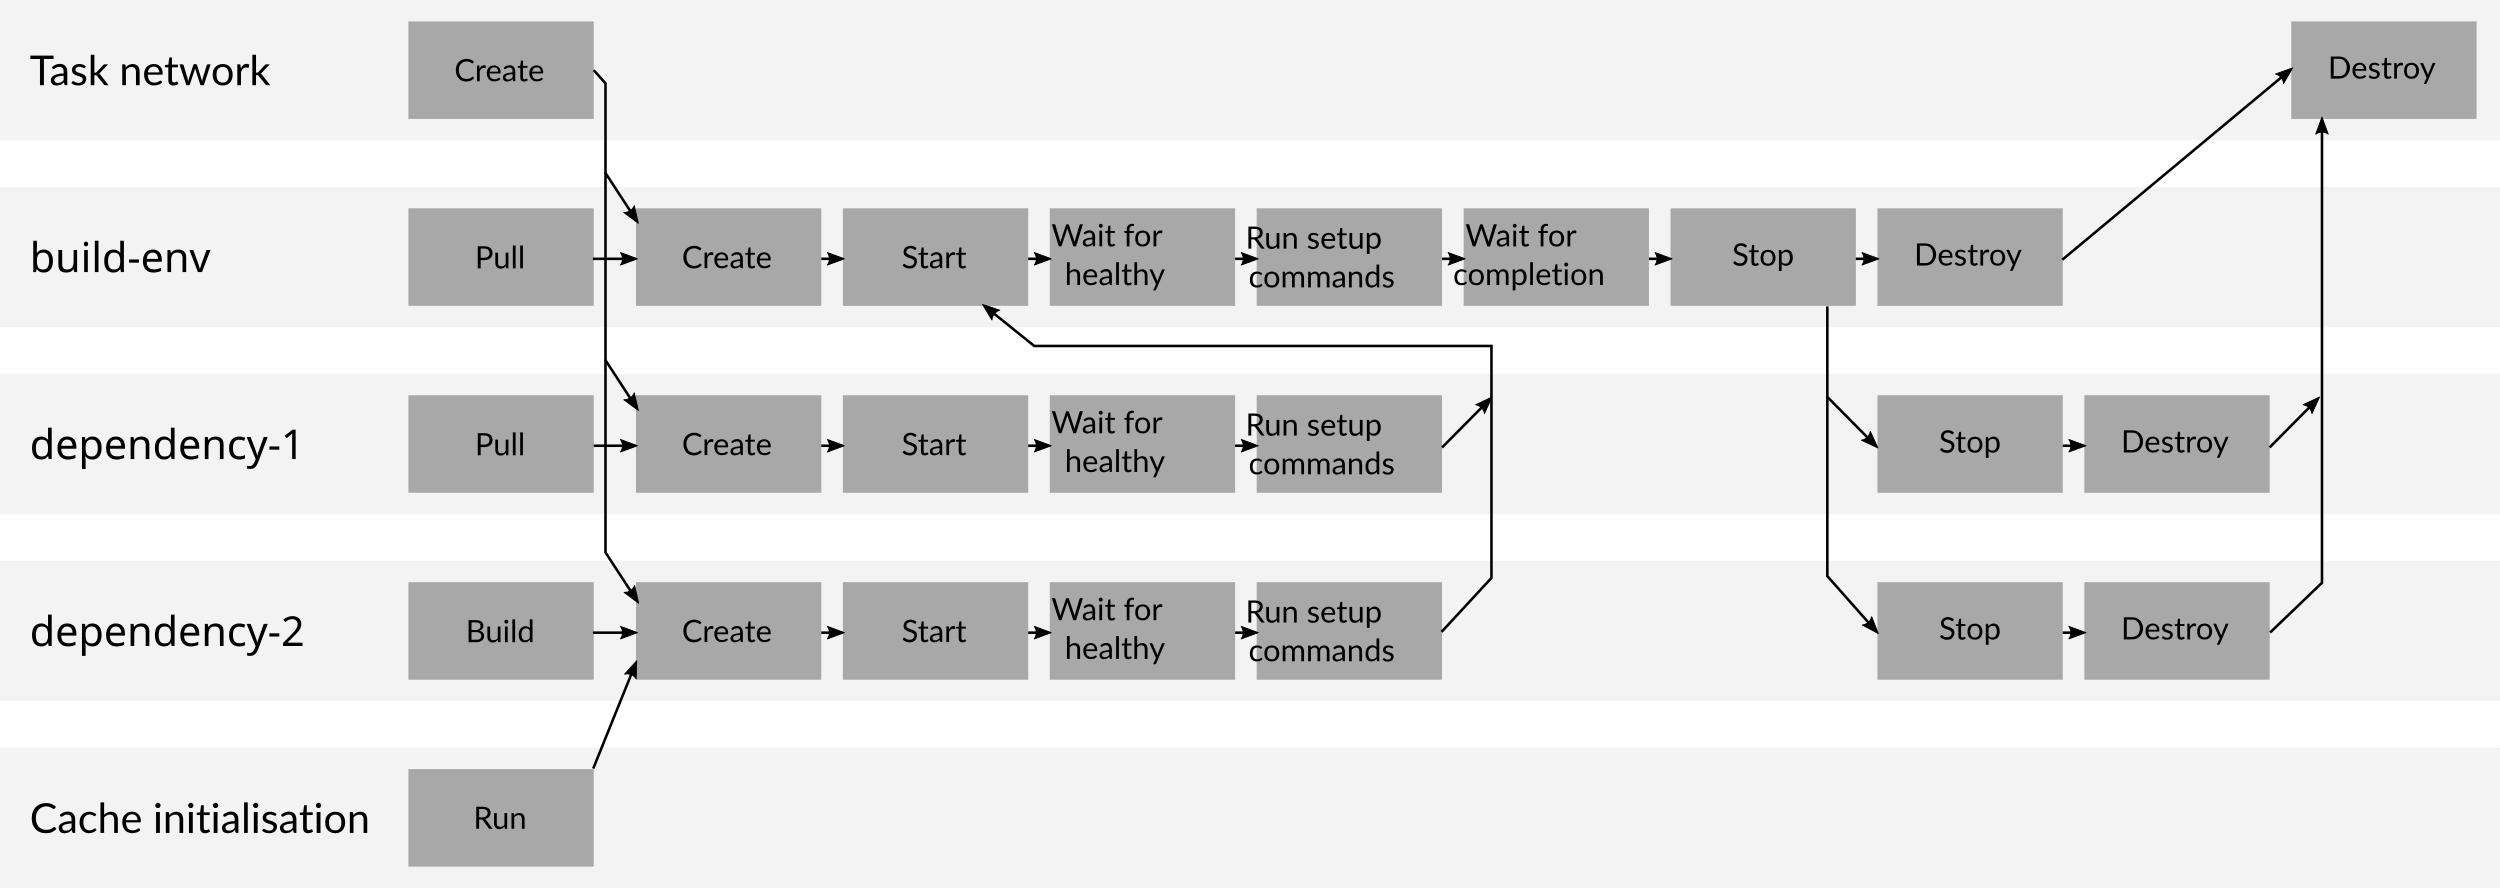
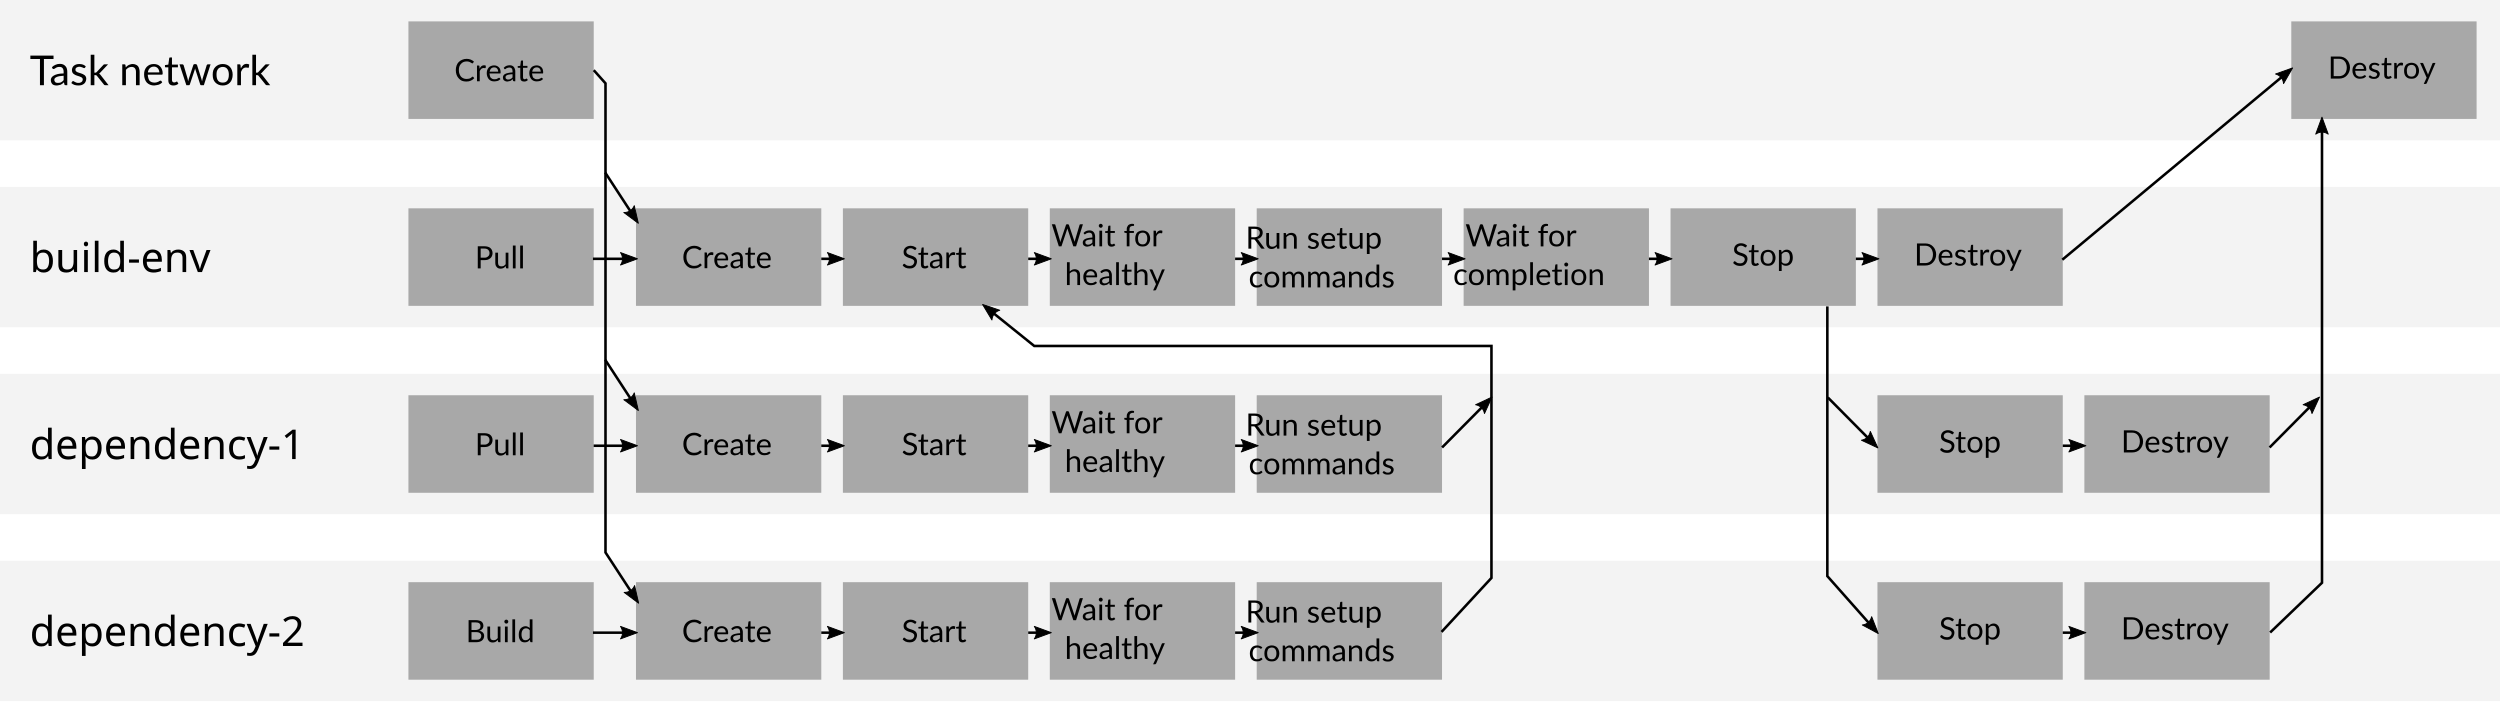
- <svg xmlns="http://www.w3.org/2000/svg" width="968.794" height="344.125" viewBox="0 0 256.327 91.05" version="1.1" id="svg8">
+ <svg xmlns="http://www.w3.org/2000/svg" width="968.794" height="271.688" viewBox="0 0 256.327 71.884" version="1.1" id="svg8">
  <defs id="defs2">
    <marker style="overflow:visible" id="marker9145" refX="0" refY="0" orient="auto">
      <path transform="scale(-0.6)" d="M 8.719,4.034 -2.207,0.016 8.719,-4.002 c -1.745,2.372 -1.735,5.617 -6e-7,8.035 z" style="fill:#000000;fill-opacity:1;fill-rule:evenodd;stroke:#000000;stroke-width:0.625;stroke-linejoin:round;stroke-opacity:1" id="path9143" />
    </marker>
    <marker style="overflow:visible" id="marker8593" refX="0" refY="0" orient="auto">
      <path transform="scale(-0.6)" d="M 8.719,4.034 -2.207,0.016 8.719,-4.002 c -1.745,2.372 -1.735,5.617 -6e-7,8.035 z" style="fill:#000000;fill-opacity:1;fill-rule:evenodd;stroke:#000000;stroke-width:0.625;stroke-linejoin:round;stroke-opacity:1" id="path8591" />
    </marker>
    <marker style="overflow:visible" id="marker8501" refX="0" refY="0" orient="auto">
      <path transform="scale(-0.6)" d="M 8.719,4.034 -2.207,0.016 8.719,-4.002 c -1.745,2.372 -1.735,5.617 -6e-7,8.035 z" style="fill:#000000;fill-opacity:1;fill-rule:evenodd;stroke:#000000;stroke-width:0.625;stroke-linejoin:round;stroke-opacity:1" id="path8499" />
    </marker>
    <marker style="overflow:visible" id="marker7588" refX="0" refY="0" orient="auto">
      <path transform="scale(-0.6)" d="M 8.719,4.034 -2.207,0.016 8.719,-4.002 c -1.745,2.372 -1.735,5.617 -6e-7,8.035 z" style="fill:#000000;fill-opacity:1;fill-rule:evenodd;stroke:#000000;stroke-width:0.625;stroke-linejoin:round;stroke-opacity:1" id="path7586" />
    </marker>
    <marker style="overflow:visible" id="marker7067" refX="0" refY="0" orient="auto">
      <path transform="scale(-0.6)" d="M 8.719,4.034 -2.207,0.016 8.719,-4.002 c -1.745,2.372 -1.735,5.617 -6e-7,8.035 z" style="fill:#000000;fill-opacity:1;fill-rule:evenodd;stroke:#000000;stroke-width:0.625;stroke-linejoin:round;stroke-opacity:1" id="path7065" />
    </marker>
    <marker style="overflow:visible" id="marker6555" refX="0" refY="0" orient="auto">
      <path transform="scale(-0.6)" d="M 8.719,4.034 -2.207,0.016 8.719,-4.002 c -1.745,2.372 -1.735,5.617 -6e-7,8.035 z" style="fill:#000000;fill-opacity:1;fill-rule:evenodd;stroke:#000000;stroke-width:0.625;stroke-linejoin:round;stroke-opacity:1" id="path6553" />
    </marker>
    <marker style="overflow:visible" id="marker6097" refX="0" refY="0" orient="auto">
      <path transform="scale(-0.6)" d="M 8.719,4.034 -2.207,0.016 8.719,-4.002 c -1.745,2.372 -1.735,5.617 -6e-7,8.035 z" style="fill:#000000;fill-opacity:1;fill-rule:evenodd;stroke:#000000;stroke-width:0.625;stroke-linejoin:round;stroke-opacity:1" id="path6095" />
    </marker>
    <marker style="overflow:visible" id="marker5883" refX="0" refY="0" orient="auto">
      <path transform="scale(-0.6)" d="M 8.719,4.034 -2.207,0.016 8.719,-4.002 c -1.745,2.372 -1.735,5.617 -6e-7,8.035 z" style="fill:#000000;fill-opacity:1;fill-rule:evenodd;stroke:#000000;stroke-width:0.625;stroke-linejoin:round;stroke-opacity:1" id="path5881" />
    </marker>
    <marker style="overflow:visible" id="marker5166" refX="0" refY="0" orient="auto">
      <path transform="scale(-0.6)" d="M 8.719,4.034 -2.207,0.016 8.719,-4.002 c -1.745,2.372 -1.735,5.617 -6e-7,8.035 z" style="fill:#000000;fill-opacity:1;fill-rule:evenodd;stroke:#000000;stroke-width:0.625;stroke-linejoin:round;stroke-opacity:1" id="path5164" />
    </marker>
    <marker style="overflow:visible" id="marker4970" refX="0" refY="0" orient="auto">
      <path transform="scale(-0.6)" d="M 8.719,4.034 -2.207,0.016 8.719,-4.002 c -1.745,2.372 -1.735,5.617 -6e-7,8.035 z" style="fill:#000000;fill-opacity:1;fill-rule:evenodd;stroke:#000000;stroke-width:0.625;stroke-linejoin:round;stroke-opacity:1" id="path4968" />
    </marker>
    <marker style="overflow:visible" id="marker4498" refX="0" refY="0" orient="auto">
      <path transform="scale(-0.6)" d="M 8.719,4.034 -2.207,0.016 8.719,-4.002 c -1.745,2.372 -1.735,5.617 -6e-7,8.035 z" style="fill:#000000;fill-opacity:1;fill-rule:evenodd;stroke:#000000;stroke-width:0.625;stroke-linejoin:round;stroke-opacity:1" id="path4496" />
    </marker>
    <marker style="overflow:visible" id="marker4488" refX="0" refY="0" orient="auto">
      <path transform="scale(-0.6)" d="M 8.719,4.034 -2.207,0.016 8.719,-4.002 c -1.745,2.372 -1.735,5.617 -6e-7,8.035 z" style="fill:#000000;fill-opacity:1;fill-rule:evenodd;stroke:#000000;stroke-width:0.625;stroke-linejoin:round;stroke-opacity:1" id="path4486" />
    </marker>
    <marker style="overflow:visible" id="marker4478" refX="0" refY="0" orient="auto">
      <path transform="scale(-0.6)" d="M 8.719,4.034 -2.207,0.016 8.719,-4.002 c -1.745,2.372 -1.735,5.617 -6e-7,8.035 z" style="fill:#000000;fill-opacity:1;fill-rule:evenodd;stroke:#000000;stroke-width:0.625;stroke-linejoin:round;stroke-opacity:1" id="path4476" />
    </marker>
    <marker style="overflow:visible" id="marker4468" refX="0" refY="0" orient="auto">
      <path transform="scale(-0.6)" d="M 8.719,4.034 -2.207,0.016 8.719,-4.002 c -1.745,2.372 -1.735,5.617 -6e-7,8.035 z" style="fill:#000000;fill-opacity:1;fill-rule:evenodd;stroke:#000000;stroke-width:0.625;stroke-linejoin:round;stroke-opacity:1" id="path4466" />
    </marker>
    <marker style="overflow:visible" id="marker4458" refX="0" refY="0" orient="auto">
      <path transform="scale(-0.6)" d="M 8.719,4.034 -2.207,0.016 8.719,-4.002 c -1.745,2.372 -1.735,5.617 -6e-7,8.035 z" style="fill:#000000;fill-opacity:1;fill-rule:evenodd;stroke:#000000;stroke-width:0.625;stroke-linejoin:round;stroke-opacity:1" id="path4456" />
    </marker>
    <marker style="overflow:visible" id="marker3742" refX="0" refY="0" orient="auto">
      <path transform="scale(-0.6)" d="M 8.719,4.034 -2.207,0.016 8.719,-4.002 c -1.745,2.372 -1.735,5.617 -6e-7,8.035 z" style="fill:#000000;fill-opacity:1;fill-rule:evenodd;stroke:#000000;stroke-width:0.625;stroke-linejoin:round;stroke-opacity:1" id="path3740" />
    </marker>
    <marker style="overflow:visible" id="marker3462" refX="0" refY="0" orient="auto">
      <path transform="scale(-0.6)" d="M 8.719,4.034 -2.207,0.016 8.719,-4.002 c -1.745,2.372 -1.735,5.617 -6e-7,8.035 z" style="fill:#000000;fill-opacity:1;fill-rule:evenodd;stroke:#000000;stroke-width:0.625;stroke-linejoin:round;stroke-opacity:1" id="path3460" />
    </marker>
    <marker style="overflow:visible" id="marker3430" refX="0" refY="0" orient="auto">
      <path transform="scale(-0.6)" d="M 8.719,4.034 -2.207,0.016 8.719,-4.002 c -1.745,2.372 -1.735,5.617 -6e-7,8.035 z" style="fill:#000000;fill-opacity:1;fill-rule:evenodd;stroke:#000000;stroke-width:0.625;stroke-linejoin:round;stroke-opacity:1" id="path3428" />
    </marker>
    <marker style="overflow:visible" id="marker3280" refX="0" refY="0" orient="auto">
      <path transform="scale(-0.6)" d="M 8.719,4.034 -2.207,0.016 8.719,-4.002 c -1.745,2.372 -1.735,5.617 -6e-7,8.035 z" style="fill:#000000;fill-opacity:1;fill-rule:evenodd;stroke:#000000;stroke-width:0.625;stroke-linejoin:round;stroke-opacity:1" id="path3278" />
    </marker>
    <marker style="overflow:visible" id="marker3085" refX="0" refY="0" orient="auto">
      <path transform="scale(-0.6)" d="M 8.719,4.034 -2.207,0.016 8.719,-4.002 c -1.745,2.372 -1.735,5.617 -6e-7,8.035 z" style="fill:#000000;fill-opacity:1;fill-rule:evenodd;stroke:#000000;stroke-width:0.625;stroke-linejoin:round;stroke-opacity:1" id="path3083" />
-     </marker>
-     <marker style="overflow:visible" id="Arrow2Mend" refX="0" refY="0" orient="auto">
-       <path transform="scale(-0.6)" d="M 8.719,4.034 -2.207,0.016 8.719,-4.002 c -1.745,2.372 -1.735,5.617 -6e-7,8.035 z" style="fill:#000000;fill-opacity:1;fill-rule:evenodd;stroke:#000000;stroke-width:0.625;stroke-linejoin:round;stroke-opacity:1" id="path961" />
    </marker>
    <marker style="overflow:visible" id="marker1246" refX="0" refY="0" orient="auto">
      <path transform="matrix(-0.4,0,0,-0.4,-4,0)" style="fill:#000000;fill-opacity:1;fill-rule:evenodd;stroke:#000000;stroke-width:1pt;stroke-opacity:1" d="M 0,0 5,-5 -12.5,0 5,5 Z" id="path1244" />
    </marker>
    <marker style="overflow:visible" id="Arrow1Mend" refX="0" refY="0" orient="auto">
      <path transform="matrix(-0.4,0,0,-0.4,-4,0)" style="fill:#000000;fill-opacity:1;fill-rule:evenodd;stroke:#000000;stroke-width:1pt;stroke-opacity:1" d="M 0,0 5,-5 -12.5,0 5,5 Z" id="path943" />
    </marker>
    <marker style="overflow:visible" id="Arrow1Lend" refX="0" refY="0" orient="auto">
      <path transform="matrix(-0.8,0,0,-0.8,-10,0)" style="fill:#000000;fill-opacity:1;fill-rule:evenodd;stroke:#000000;stroke-width:1pt;stroke-opacity:1" d="M 0,0 5,-5 -12.5,0 5,5 Z" id="path937" />
    </marker>
    <marker style="overflow:visible" id="marker3280-3" refX="0" refY="0" orient="auto">
      <path transform="scale(-0.6)" d="M 8.719,4.034 -2.207,0.016 8.719,-4.002 c -1.745,2.372 -1.735,5.617 -6e-7,8.035 z" style="fill:#000000;fill-opacity:1;fill-rule:evenodd;stroke:#000000;stroke-width:0.625;stroke-linejoin:round;stroke-opacity:1" id="path3278-6" />
    </marker>
    <marker style="overflow:visible" id="marker3430-0" refX="0" refY="0" orient="auto">
      <path transform="scale(-0.6)" d="M 8.719,4.034 -2.207,0.016 8.719,-4.002 c -1.745,2.372 -1.735,5.617 -6e-7,8.035 z" style="fill:#000000;fill-opacity:1;fill-rule:evenodd;stroke:#000000;stroke-width:0.625;stroke-linejoin:round;stroke-opacity:1" id="path3428-4" />
    </marker>
    <marker style="overflow:visible" id="marker3462-0" refX="0" refY="0" orient="auto">
      <path transform="scale(-0.6)" d="M 8.719,4.034 -2.207,0.016 8.719,-4.002 c -1.745,2.372 -1.735,5.617 -6e-7,8.035 z" style="fill:#000000;fill-opacity:1;fill-rule:evenodd;stroke:#000000;stroke-width:0.625;stroke-linejoin:round;stroke-opacity:1" id="path3460-9" />
    </marker>
    <marker style="overflow:visible" id="marker3085-2" refX="0" refY="0" orient="auto">
      <path transform="scale(-0.6)" d="M 8.719,4.034 -2.207,0.016 8.719,-4.002 c -1.745,2.372 -1.735,5.617 -6e-7,8.035 z" style="fill:#000000;fill-opacity:1;fill-rule:evenodd;stroke:#000000;stroke-width:0.625;stroke-linejoin:round;stroke-opacity:1" id="path3083-4" />
    </marker>
    <marker style="overflow:visible" id="marker3742-9" refX="0" refY="0" orient="auto">
      <path transform="scale(-0.6)" d="M 8.719,4.034 -2.207,0.016 8.719,-4.002 c -1.745,2.372 -1.735,5.617 -6e-7,8.035 z" style="fill:#000000;fill-opacity:1;fill-rule:evenodd;stroke:#000000;stroke-width:0.625;stroke-linejoin:round;stroke-opacity:1" id="path3740-2" />
    </marker>
    <marker style="overflow:visible" id="marker7067-0" refX="0" refY="0" orient="auto">
      <path transform="scale(-0.6)" d="M 8.719,4.034 -2.207,0.016 8.719,-4.002 c -1.745,2.372 -1.735,5.617 -6e-7,8.035 z" style="fill:#000000;fill-opacity:1;fill-rule:evenodd;stroke:#000000;stroke-width:0.625;stroke-linejoin:round;stroke-opacity:1" id="path7065-4" />
    </marker>
    <marker style="overflow:visible" id="marker3085-8" refX="0" refY="0" orient="auto">
      <path transform="scale(-0.6)" d="M 8.719,4.034 -2.207,0.016 8.719,-4.002 c -1.745,2.372 -1.735,5.617 -6e-7,8.035 z" style="fill:#000000;fill-opacity:1;fill-rule:evenodd;stroke:#000000;stroke-width:0.625;stroke-linejoin:round;stroke-opacity:1" id="path3083-45" />
    </marker>
  </defs>
  <g id="layer2">
    <rect style="fill:#000000;fill-opacity:0.05;stroke:none;stroke-width:0;stroke-linecap:round;stroke-miterlimit:4;stroke-dasharray:none" id="rect833" width="256.327" height="14.387" x="0" y="4.8193363e-07" />
    <text xml:space="preserve" style="font-style:normal;font-variant:normal;font-weight:normal;font-stretch:normal;font-size:4.233px;line-height:1.25;font-family:Lato;-inkscape-font-specification:'Lato, Normal';font-variant-ligatures:normal;font-variant-caps:normal;font-variant-numeric:normal;font-variant-east-asian:normal;fill:#000000;fill-opacity:1;stroke:none;stroke-width:0.265" x="3.051" y="8.735" id="text837">
      <tspan id="tspan835" x="3.051" y="8.735" style="font-style:normal;font-variant:normal;font-weight:normal;font-stretch:normal;font-size:4.233px;font-family:Lato;-inkscape-font-specification:'Lato, Normal';font-variant-ligatures:normal;font-variant-caps:normal;font-variant-numeric:normal;font-variant-east-asian:normal;stroke-width:0.265">Task network</tspan>
-     </text>
-     <rect style="fill:#000000;fill-opacity:0.05;stroke:none;stroke-width:0;stroke-linecap:round;stroke-miterlimit:4;stroke-dasharray:none" id="rect842" width="256.327" height="14.387" x="0" y="76.663" />
-     <text xml:space="preserve" style="font-style:normal;font-variant:normal;font-weight:normal;font-stretch:normal;font-size:4.233px;line-height:1.25;font-family:Lato;-inkscape-font-specification:'Lato, Normal';font-variant-ligatures:normal;font-variant-caps:normal;font-variant-numeric:normal;font-variant-east-asian:normal;fill:#000000;fill-opacity:1;stroke:none;stroke-width:0.265" x="3.051" y="85.398" id="text846">
-       <tspan id="tspan844" x="3.051" y="85.398" style="font-style:normal;font-variant:normal;font-weight:normal;font-stretch:normal;font-size:4.233px;font-family:Lato;-inkscape-font-specification:'Lato, Normal';font-variant-ligatures:normal;font-variant-caps:normal;font-variant-numeric:normal;font-variant-east-asian:normal;stroke-width:0.265">Cache initialisation</tspan>
    </text>
    <rect style="fill:#000000;fill-opacity:0.05;stroke:none;stroke-width:0;stroke-linecap:round;stroke-miterlimit:4;stroke-dasharray:none" id="rect850" width="256.327" height="14.387" x="0" y="19.166" />
    <text xml:space="preserve" style="font-style:normal;font-variant:normal;font-weight:normal;font-stretch:normal;font-size:4.233px;line-height:1.25;font-family:'Source Code Pro';-inkscape-font-specification:'Source Code Pro, Normal';font-variant-ligatures:normal;font-variant-caps:normal;font-variant-numeric:normal;font-variant-east-asian:normal;fill:#000000;fill-opacity:1;stroke:none;stroke-width:0.265" x="3.051" y="27.901" id="text854">
      <tspan id="tspan852" x="3.051" y="27.901" style="font-style:normal;font-variant:normal;font-weight:normal;font-stretch:normal;font-size:4.233px;font-family:'Source Code Pro';-inkscape-font-specification:'Source Code Pro, Normal';font-variant-ligatures:normal;font-variant-caps:normal;font-variant-numeric:normal;font-variant-east-asian:normal;stroke-width:0.265">build-env</tspan>
    </text>
    <rect style="fill:#000000;fill-opacity:0.05;stroke:none;stroke-width:0;stroke-linecap:round;stroke-miterlimit:4;stroke-dasharray:none" id="rect858" width="256.327" height="14.387" x="0" y="38.332" />
    <text xml:space="preserve" style="font-style:normal;font-variant:normal;font-weight:normal;font-stretch:normal;font-size:4.233px;line-height:1.25;font-family:'Source Code Pro';-inkscape-font-specification:'Source Code Pro, Normal';font-variant-ligatures:normal;font-variant-caps:normal;font-variant-numeric:normal;font-variant-east-asian:normal;fill:#000000;fill-opacity:1;stroke:none;stroke-width:0.265" x="3.051" y="47.067" id="text862">
      <tspan id="tspan860" x="3.051" y="47.067" style="font-style:normal;font-variant:normal;font-weight:normal;font-stretch:normal;font-size:4.233px;font-family:'Source Code Pro';-inkscape-font-specification:'Source Code Pro, Normal';font-variant-ligatures:normal;font-variant-caps:normal;font-variant-numeric:normal;font-variant-east-asian:normal;stroke-width:0.265">dependency-1</tspan>
    </text>
    <rect style="fill:#000000;fill-opacity:0.05;stroke:none;stroke-width:0;stroke-linecap:round;stroke-miterlimit:4;stroke-dasharray:none" id="rect866" width="256.327" height="14.387" x="0" y="57.498" />
    <text xml:space="preserve" style="font-style:normal;font-variant:normal;font-weight:normal;font-stretch:normal;font-size:4.233px;line-height:1.25;font-family:'Source Code Pro';-inkscape-font-specification:'Source Code Pro, Normal';font-variant-ligatures:normal;font-variant-caps:normal;font-variant-numeric:normal;font-variant-east-asian:normal;fill:#000000;fill-opacity:1;stroke:none;stroke-width:0.265" x="3.051" y="66.233" id="text870">
      <tspan id="tspan868" x="3.051" y="66.233" style="font-style:normal;font-variant:normal;font-weight:normal;font-stretch:normal;font-size:4.233px;font-family:'Source Code Pro';-inkscape-font-specification:'Source Code Pro, Normal';font-variant-ligatures:normal;font-variant-caps:normal;font-variant-numeric:normal;font-variant-east-asian:normal;stroke-width:0.265">dependency-2</tspan>
    </text>
  </g>
  <g id="layer1">
    <g id="g2769-9" transform="translate(71.51852,77.78436)">
      <rect style="fill:#a8a8a8;fill-opacity:1;stroke:none;stroke-width:0.113;stroke-linecap:round;stroke-miterlimit:4;stroke-dasharray:none" id="rect2763-1" width="19" height="10" x="14.904" y="-37.259" />
      <text xml:space="preserve" style="font-style:normal;font-variant:normal;font-weight:normal;font-stretch:normal;font-size:3.175px;line-height:1.25;font-family:Lato;-inkscape-font-specification:'Lato, Normal';font-variant-ligatures:normal;font-variant-caps:normal;font-variant-numeric:normal;font-variant-east-asian:normal;stroke-width:0.265" x="20.926" y="-31.122" id="text2767-0">
        <tspan x="20.926" y="-31.122" style="font-style:normal;font-variant:normal;font-weight:normal;font-stretch:normal;font-size:3.175px;font-family:Lato;-inkscape-font-specification:'Lato, Normal';font-variant-ligatures:normal;font-variant-caps:normal;font-variant-numeric:normal;font-variant-east-asian:normal;stroke-width:0.265" id="tspan2765-9">Start</tspan>
      </text>
    </g>
    <g id="g2779-3" transform="translate(123.783,58.44498)">
      <rect style="fill:#a8a8a8;fill-opacity:1;stroke:none;stroke-width:0.113;stroke-linecap:round;stroke-miterlimit:4;stroke-dasharray:none" id="rect2771-0" width="19" height="10" x="-16.146" y="-17.92" />
      <text xml:space="preserve" style="font-style:normal;font-variant:normal;font-weight:normal;font-stretch:normal;font-size:3.175px;line-height:1.25;font-family:Lato;-inkscape-font-specification:'Lato, Normal';font-variant-ligatures:normal;font-variant-caps:normal;font-variant-numeric:normal;font-variant-east-asian:normal;text-align:center;text-anchor:middle;stroke-width:0.265" x="-6.623" y="-14.019" id="text2777-0">
        <tspan x="-6.623" y="-14.019" style="font-style:normal;font-variant:normal;font-weight:normal;font-stretch:normal;font-size:3.175px;font-family:Lato;-inkscape-font-specification:'Lato, Normal';font-variant-ligatures:normal;font-variant-caps:normal;font-variant-numeric:normal;font-variant-east-asian:normal;text-align:center;text-anchor:middle;stroke-width:0.265" id="tspan2773-3">Wait for</tspan>
        <tspan x="-6.623" y="-10.05" style="font-style:normal;font-variant:normal;font-weight:normal;font-stretch:normal;font-size:3.175px;font-family:Lato;-inkscape-font-specification:'Lato, Normal';font-variant-ligatures:normal;font-variant-caps:normal;font-variant-numeric:normal;font-variant-east-asian:normal;text-align:center;text-anchor:middle;stroke-width:0.265" id="tspan2775-0">healthy</tspan>
      </text>
    </g>
    <g id="g2789-1" transform="translate(194.3224,52.23509)">
      <rect style="fill:#a8a8a8;fill-opacity:1;stroke:none;stroke-width:0.113;stroke-linecap:round;stroke-miterlimit:4;stroke-dasharray:none" id="rect2781-9" width="19" height="10" x="-65.47" y="-11.71" />
      <text xml:space="preserve" style="font-style:normal;font-variant:normal;font-weight:normal;font-stretch:normal;font-size:3.175px;line-height:1.25;font-family:Lato;-inkscape-font-specification:'Lato, Normal';font-variant-ligatures:normal;font-variant-caps:normal;font-variant-numeric:normal;font-variant-east-asian:normal;text-align:center;text-anchor:middle;stroke-width:0.265" x="-55.962" y="-7.57" id="text2787-8">
        <tspan x="-55.962" y="-7.57" style="font-style:normal;font-variant:normal;font-weight:normal;font-stretch:normal;font-size:3.175px;font-family:Lato;-inkscape-font-specification:'Lato, Normal';font-variant-ligatures:normal;font-variant-caps:normal;font-variant-numeric:normal;font-variant-east-asian:normal;text-align:center;text-anchor:middle;stroke-width:0.265" id="tspan2783-6">Run setup</tspan>
        <tspan x="-55.962" y="-3.601" style="font-style:normal;font-variant:normal;font-weight:normal;font-stretch:normal;font-size:3.175px;font-family:Lato;-inkscape-font-specification:'Lato, Normal';font-variant-ligatures:normal;font-variant-caps:normal;font-variant-numeric:normal;font-variant-east-asian:normal;text-align:center;text-anchor:middle;stroke-width:0.265" id="tspan2785-9">commands</tspan>
      </text>
    </g>
    <g id="g2813-4" transform="translate(5.769671,76.71981)">
      <rect style="fill:#a8a8a8;fill-opacity:1;stroke:none;stroke-width:0.113;stroke-linecap:round;stroke-miterlimit:4;stroke-dasharray:none" id="rect2807-0" width="19" height="10" x="59.438" y="-36.195" />
      <text xml:space="preserve" style="font-style:normal;font-variant:normal;font-weight:normal;font-stretch:normal;font-size:3.175px;line-height:1.25;font-family:Lato;-inkscape-font-specification:'Lato, Normal';font-variant-ligatures:normal;font-variant-caps:normal;font-variant-numeric:normal;font-variant-east-asian:normal;stroke-width:0.265" x="64.142" y="-30.057" id="text2811-8">
        <tspan x="64.142" y="-30.057" style="font-style:normal;font-variant:normal;font-weight:normal;font-stretch:normal;font-size:3.175px;font-family:Lato;-inkscape-font-specification:'Lato, Normal';font-variant-ligatures:normal;font-variant-caps:normal;font-variant-numeric:normal;font-variant-east-asian:normal;stroke-width:0.265" id="tspan2809-1">Create</tspan>
      </text>
    </g>
    <path style="fill:none;stroke:#000000;stroke-width:0.265;stroke-linecap:butt;stroke-linejoin:miter;stroke-miterlimit:4;stroke-dasharray:none;stroke-opacity:1;marker-end:url(#marker3085-2)" d="m 60.796,45.703 4.211,1.58e-4" id="path2987-0" />
    <path style="fill:none;stroke:#000000;stroke-width:0.265;stroke-linecap:butt;stroke-linejoin:miter;stroke-miterlimit:4;stroke-dasharray:none;stroke-opacity:1;marker-end:url(#marker3280-3)" d="m 84.207,45.703 2.015,1.58e-4" id="path3242-3" />
    <path style="fill:none;stroke:#000000;stroke-width:0.265;stroke-linecap:butt;stroke-linejoin:miter;stroke-miterlimit:4;stroke-dasharray:none;stroke-opacity:1;marker-end:url(#marker3430-0)" d="m 105.422,45.703 2.015,1.58e-4" id="path3318-1" />
    <path style="fill:none;stroke:#000000;stroke-width:0.265;stroke-linecap:butt;stroke-linejoin:miter;stroke-miterlimit:4;stroke-dasharray:none;stroke-opacity:1;marker-end:url(#marker3462-0)" d="m 126.637,45.703 2.015,1.58e-4" id="path3458-1" />
    <g id="g2931" transform="translate(-0.5291666)">
      <rect style="fill:#a8a8a8;fill-opacity:1;stroke:none;stroke-width:0.113;stroke-linecap:round;stroke-miterlimit:4;stroke-dasharray:none" id="rect2553" width="19" height="10" x="42.405" y="21.359" />
      <text xml:space="preserve" style="font-style:normal;font-variant:normal;font-weight:normal;font-stretch:normal;font-size:3.175px;line-height:1.25;font-family:Lato;-inkscape-font-specification:'Lato, Normal';font-variant-ligatures:normal;font-variant-caps:normal;font-variant-numeric:normal;font-variant-east-asian:normal;stroke-width:0.265" x="49.217" y="27.516" id="text1306">
        <tspan id="tspan1304" x="49.217" y="27.516" style="font-style:normal;font-variant:normal;font-weight:normal;font-stretch:normal;font-size:3.175px;font-family:Lato;-inkscape-font-specification:'Lato, Normal';font-variant-ligatures:normal;font-variant-caps:normal;font-variant-numeric:normal;font-variant-east-asian:normal;stroke-width:0.265">Pull</tspan>
      </text>
    </g>
    <g id="g2950" transform="translate(1.5875)">
      <rect style="fill:#a8a8a8;fill-opacity:1;stroke:none;stroke-width:0.113;stroke-linecap:round;stroke-miterlimit:4;stroke-dasharray:none" id="rect2596" width="19" height="10" x="148.48" y="21.359" />
      <text xml:space="preserve" style="font-style:normal;font-variant:normal;font-weight:normal;font-stretch:normal;font-size:3.175px;line-height:1.25;font-family:Lato;-inkscape-font-specification:'Lato, Normal';font-variant-ligatures:normal;font-variant-caps:normal;font-variant-numeric:normal;font-variant-east-asian:normal;stroke-width:0.265" x="158.02" y="25.261" id="text2600">
        <tspan x="158.02" y="25.261" style="font-style:normal;font-variant:normal;font-weight:normal;font-stretch:normal;font-size:3.175px;font-family:Lato;-inkscape-font-specification:'Lato, Normal';font-variant-ligatures:normal;font-variant-caps:normal;font-variant-numeric:normal;font-variant-east-asian:normal;text-align:center;text-anchor:middle;stroke-width:0.265" id="tspan2598">Wait for</tspan>
        <tspan x="158.02" y="29.23" style="font-style:normal;font-variant:normal;font-weight:normal;font-stretch:normal;font-size:3.175px;font-family:Lato;-inkscape-font-specification:'Lato, Normal';font-variant-ligatures:normal;font-variant-caps:normal;font-variant-numeric:normal;font-variant-east-asian:normal;text-align:center;text-anchor:middle;stroke-width:0.265" id="tspan2944">completion</tspan>
      </text>
    </g>
    <g id="g2761" transform="translate(69.90878,101.2084)">
      <rect style="fill:#a8a8a8;fill-opacity:1;stroke:none;stroke-width:0.113;stroke-linecap:round;stroke-miterlimit:4;stroke-dasharray:none" id="rect2755" width="19" height="10" x="-28.033" y="-41.518" />
      <text xml:space="preserve" style="font-style:normal;font-variant:normal;font-weight:normal;font-stretch:normal;font-size:3.175px;line-height:1.25;font-family:Lato;-inkscape-font-specification:'Lato, Normal';font-variant-ligatures:normal;font-variant-caps:normal;font-variant-numeric:normal;font-variant-east-asian:normal;stroke-width:0.265" x="-22.16" y="-35.361" id="text2759">
        <tspan id="tspan2757" x="-22.16" y="-35.361" style="font-style:normal;font-variant:normal;font-weight:normal;font-stretch:normal;font-size:3.175px;font-family:Lato;-inkscape-font-specification:'Lato, Normal';font-variant-ligatures:normal;font-variant-caps:normal;font-variant-numeric:normal;font-variant-east-asian:normal;stroke-width:0.265">Build</tspan>
      </text>
    </g>
    <g id="g2769" transform="translate(71.51852,96.9502)">
      <rect style="fill:#a8a8a8;fill-opacity:1;stroke:none;stroke-width:0.113;stroke-linecap:round;stroke-miterlimit:4;stroke-dasharray:none" id="rect2763" width="19" height="10" x="14.904" y="-37.259" />
      <text xml:space="preserve" style="font-style:normal;font-variant:normal;font-weight:normal;font-stretch:normal;font-size:3.175px;line-height:1.25;font-family:Lato;-inkscape-font-specification:'Lato, Normal';font-variant-ligatures:normal;font-variant-caps:normal;font-variant-numeric:normal;font-variant-east-asian:normal;stroke-width:0.265" x="20.926" y="-31.122" id="text2767">
        <tspan x="20.926" y="-31.122" style="font-style:normal;font-variant:normal;font-weight:normal;font-stretch:normal;font-size:3.175px;font-family:Lato;-inkscape-font-specification:'Lato, Normal';font-variant-ligatures:normal;font-variant-caps:normal;font-variant-numeric:normal;font-variant-east-asian:normal;stroke-width:0.265" id="tspan2765">Start</tspan>
      </text>
    </g>
    <g id="g2779" transform="translate(123.783,77.61082)">
      <rect style="fill:#a8a8a8;fill-opacity:1;stroke:none;stroke-width:0.113;stroke-linecap:round;stroke-miterlimit:4;stroke-dasharray:none" id="rect2771" width="19" height="10" x="-16.146" y="-17.92" />
      <text xml:space="preserve" style="font-style:normal;font-variant:normal;font-weight:normal;font-stretch:normal;font-size:3.175px;line-height:1.25;font-family:Lato;-inkscape-font-specification:'Lato, Normal';font-variant-ligatures:normal;font-variant-caps:normal;font-variant-numeric:normal;font-variant-east-asian:normal;text-align:center;text-anchor:middle;stroke-width:0.265" x="-6.623" y="-14.019" id="text2777">
        <tspan x="-6.623" y="-14.019" style="font-style:normal;font-variant:normal;font-weight:normal;font-stretch:normal;font-size:3.175px;font-family:Lato;-inkscape-font-specification:'Lato, Normal';font-variant-ligatures:normal;font-variant-caps:normal;font-variant-numeric:normal;font-variant-east-asian:normal;text-align:center;text-anchor:middle;stroke-width:0.265" id="tspan2773">Wait for</tspan>
        <tspan x="-6.623" y="-10.05" style="font-style:normal;font-variant:normal;font-weight:normal;font-stretch:normal;font-size:3.175px;font-family:Lato;-inkscape-font-specification:'Lato, Normal';font-variant-ligatures:normal;font-variant-caps:normal;font-variant-numeric:normal;font-variant-east-asian:normal;text-align:center;text-anchor:middle;stroke-width:0.265" id="tspan2775">healthy</tspan>
      </text>
    </g>
    <g id="g2789" transform="translate(194.3224,71.40093)">
      <rect style="fill:#a8a8a8;fill-opacity:1;stroke:none;stroke-width:0.113;stroke-linecap:round;stroke-miterlimit:4;stroke-dasharray:none" id="rect2781" width="19" height="10" x="-65.47" y="-11.71" />
      <text xml:space="preserve" style="font-style:normal;font-variant:normal;font-weight:normal;font-stretch:normal;font-size:3.175px;line-height:1.25;font-family:Lato;-inkscape-font-specification:'Lato, Normal';font-variant-ligatures:normal;font-variant-caps:normal;font-variant-numeric:normal;font-variant-east-asian:normal;text-align:center;text-anchor:middle;stroke-width:0.265" x="-55.962" y="-7.57" id="text2787">
        <tspan x="-55.962" y="-7.57" style="font-style:normal;font-variant:normal;font-weight:normal;font-stretch:normal;font-size:3.175px;font-family:Lato;-inkscape-font-specification:'Lato, Normal';font-variant-ligatures:normal;font-variant-caps:normal;font-variant-numeric:normal;font-variant-east-asian:normal;text-align:center;text-anchor:middle;stroke-width:0.265" id="tspan2783">Run setup</tspan>
        <tspan x="-55.962" y="-3.601" style="font-style:normal;font-variant:normal;font-weight:normal;font-stretch:normal;font-size:3.175px;font-family:Lato;-inkscape-font-specification:'Lato, Normal';font-variant-ligatures:normal;font-variant-caps:normal;font-variant-numeric:normal;font-variant-east-asian:normal;text-align:center;text-anchor:middle;stroke-width:0.265" id="tspan2785">commands</tspan>
      </text>
    </g>
    <g id="g2813" transform="translate(5.769672,95.88565)">
      <rect style="fill:#a8a8a8;fill-opacity:1;stroke:none;stroke-width:0.113;stroke-linecap:round;stroke-miterlimit:4;stroke-dasharray:none" id="rect2807" width="19" height="10" x="59.438" y="-36.195" />
      <text xml:space="preserve" style="font-style:normal;font-variant:normal;font-weight:normal;font-stretch:normal;font-size:3.175px;line-height:1.25;font-family:Lato;-inkscape-font-specification:'Lato, Normal';font-variant-ligatures:normal;font-variant-caps:normal;font-variant-numeric:normal;font-variant-east-asian:normal;stroke-width:0.265" x="64.142" y="-30.057" id="text2811">
        <tspan x="64.142" y="-30.057" style="font-style:normal;font-variant:normal;font-weight:normal;font-stretch:normal;font-size:3.175px;font-family:Lato;-inkscape-font-specification:'Lato, Normal';font-variant-ligatures:normal;font-variant-caps:normal;font-variant-numeric:normal;font-variant-east-asian:normal;stroke-width:0.265" id="tspan2809">Create</tspan>
      </text>
    </g>
    <g id="g2899" transform="translate(117.6492,25.6135)">
      <rect style="fill:#a8a8a8;fill-opacity:1;stroke:none;stroke-width:0.113;stroke-linecap:round;stroke-miterlimit:4;stroke-dasharray:none" id="rect2893" width="19" height="10" x="117.278" y="-23.42" />
      <text xml:space="preserve" style="font-style:normal;font-variant:normal;font-weight:normal;font-stretch:normal;font-size:3.175px;line-height:1.25;font-family:Lato;-inkscape-font-specification:'Lato, Normal';font-variant-ligatures:normal;font-variant-caps:normal;font-variant-numeric:normal;font-variant-east-asian:normal;stroke-width:0.265" x="121.031" y="-17.555" id="text2897">
        <tspan x="121.031" y="-17.555" style="font-style:normal;font-variant:normal;font-weight:normal;font-stretch:normal;font-size:3.175px;font-family:Lato;-inkscape-font-specification:'Lato, Normal';font-variant-ligatures:normal;font-variant-caps:normal;font-variant-numeric:normal;font-variant-east-asian:normal;stroke-width:0.265" id="tspan2895">Destroy</tspan>
      </text>
    </g>
    <g id="g2907" transform="translate(-17.56202,38.38815)">
      <rect style="fill:#a8a8a8;fill-opacity:1;stroke:none;stroke-width:0.113;stroke-linecap:round;stroke-miterlimit:4;stroke-dasharray:none" id="rect2901" width="19" height="10" x="59.438" y="-36.195" />
      <text xml:space="preserve" style="font-style:normal;font-variant:normal;font-weight:normal;font-stretch:normal;font-size:3.175px;line-height:1.25;font-family:Lato;-inkscape-font-specification:'Lato, Normal';font-variant-ligatures:normal;font-variant-caps:normal;font-variant-numeric:normal;font-variant-east-asian:normal;stroke-width:0.265" x="64.142" y="-30.057" id="text2905">
        <tspan x="64.142" y="-30.057" style="font-style:normal;font-variant:normal;font-weight:normal;font-stretch:normal;font-size:3.175px;font-family:Lato;-inkscape-font-specification:'Lato, Normal';font-variant-ligatures:normal;font-variant-caps:normal;font-variant-numeric:normal;font-variant-east-asian:normal;stroke-width:0.265" id="tspan2903">Create</tspan>
      </text>
    </g>
-     <rect style="fill:#a8a8a8;fill-opacity:1;stroke:none;stroke-width:0.113;stroke-linecap:round;stroke-miterlimit:4;stroke-dasharray:none" id="rect2909" width="19" height="10" x="41.876" y="78.856" />
-     <text xml:space="preserve" style="font-style:normal;font-variant:normal;font-weight:normal;font-stretch:normal;font-size:3.175px;line-height:1.25;font-family:Lato;-inkscape-font-specification:'Lato, Normal';font-variant-ligatures:normal;font-variant-caps:normal;font-variant-numeric:normal;font-variant-east-asian:normal;stroke-width:0.265" x="48.53" y="84.981" id="text2913">
-       <tspan x="48.53" y="84.981" style="font-style:normal;font-variant:normal;font-weight:normal;font-stretch:normal;font-size:3.175px;font-family:Lato;-inkscape-font-specification:'Lato, Normal';font-variant-ligatures:normal;font-variant-caps:normal;font-variant-numeric:normal;font-variant-east-asian:normal;stroke-width:0.265" id="tspan2911">Run</tspan>
-     </text>
    <g id="g2939" transform="translate(-0.5291666,19.16567)">
      <rect style="fill:#a8a8a8;fill-opacity:1;stroke:none;stroke-width:0.113;stroke-linecap:round;stroke-miterlimit:4;stroke-dasharray:none" id="rect2933" width="19" height="10" x="42.405" y="21.359" />
      <text xml:space="preserve" style="font-style:normal;font-variant:normal;font-weight:normal;font-stretch:normal;font-size:3.175px;line-height:1.25;font-family:Lato;-inkscape-font-specification:'Lato, Normal';font-variant-ligatures:normal;font-variant-caps:normal;font-variant-numeric:normal;font-variant-east-asian:normal;stroke-width:0.265" x="49.217" y="27.516" id="text2937">
        <tspan id="tspan2935" x="49.217" y="27.516" style="font-style:normal;font-variant:normal;font-weight:normal;font-stretch:normal;font-size:3.175px;font-family:Lato;-inkscape-font-specification:'Lato, Normal';font-variant-ligatures:normal;font-variant-caps:normal;font-variant-numeric:normal;font-variant-east-asian:normal;stroke-width:0.265">Pull</tspan>
      </text>
    </g>
    <path style="fill:none;stroke:#000000;stroke-width:0.265;stroke-linecap:butt;stroke-linejoin:miter;stroke-miterlimit:4;stroke-dasharray:none;stroke-opacity:1;marker-end:url(#marker3085)" d="m 60.796,64.868 4.211,1.58e-4" id="path2987" />
-     <path style="fill:none;stroke:#000000;stroke-width:0.265;stroke-linecap:butt;stroke-linejoin:miter;stroke-miterlimit:4;stroke-dasharray:none;stroke-opacity:1;marker-end:url(#Arrow2Mend)" d="M 60.823,78.801 65.152,68.077" id="path932" />
    <path style="fill:none;stroke:#000000;stroke-width:0.265;stroke-linecap:butt;stroke-linejoin:miter;stroke-miterlimit:4;stroke-dasharray:none;stroke-opacity:1;marker-end:url(#marker3280)" d="m 84.207,64.868 2.015,1.58e-4" id="path3242" />
    <path style="fill:none;stroke:#000000;stroke-width:0.265;stroke-linecap:butt;stroke-linejoin:miter;stroke-miterlimit:4;stroke-dasharray:none;stroke-opacity:1;marker-end:url(#marker3430)" d="m 105.422,64.868 2.015,1.58e-4" id="path3318" />
    <path style="fill:none;stroke:#000000;stroke-width:0.265;stroke-linecap:butt;stroke-linejoin:miter;stroke-miterlimit:4;stroke-dasharray:none;stroke-opacity:1;marker-end:url(#marker3462)" d="m 126.637,64.868 2.015,1.58e-4" id="path3458" />
    <g id="g2797-0" transform="translate(132.5276,63.05805)">
      <rect style="fill:#a8a8a8;fill-opacity:1;stroke:none;stroke-width:0.113;stroke-linecap:round;stroke-miterlimit:4;stroke-dasharray:none" id="rect2791-1" width="19" height="10" x="59.97" y="-22.533" />
      <text xml:space="preserve" style="font-style:normal;font-variant:normal;font-weight:normal;font-stretch:normal;font-size:3.175px;line-height:1.25;font-family:Lato;-inkscape-font-specification:'Lato, Normal';font-variant-ligatures:normal;font-variant-caps:normal;font-variant-numeric:normal;font-variant-east-asian:normal;stroke-width:0.265" x="66.283" y="-16.655" id="text2795-6">
        <tspan x="66.283" y="-16.655" style="font-style:normal;font-variant:normal;font-weight:normal;font-stretch:normal;font-size:3.175px;font-family:Lato;-inkscape-font-specification:'Lato, Normal';font-variant-ligatures:normal;font-variant-caps:normal;font-variant-numeric:normal;font-variant-east-asian:normal;stroke-width:0.265" id="tspan2793-4">Stop</tspan>
      </text>
    </g>
    <g id="g2805-4" transform="translate(96.43414,63.94517)">
      <rect style="fill:#a8a8a8;fill-opacity:1;stroke:none;stroke-width:0.113;stroke-linecap:round;stroke-miterlimit:4;stroke-dasharray:none" id="rect2799-8" width="19" height="10" x="117.278" y="-23.42" />
      <text xml:space="preserve" style="font-style:normal;font-variant:normal;font-weight:normal;font-stretch:normal;font-size:3.175px;line-height:1.25;font-family:Lato;-inkscape-font-specification:'Lato, Normal';font-variant-ligatures:normal;font-variant-caps:normal;font-variant-numeric:normal;font-variant-east-asian:normal;stroke-width:0.265" x="121.031" y="-17.555" id="text2803-6">
        <tspan x="121.031" y="-17.555" style="font-style:normal;font-variant:normal;font-weight:normal;font-stretch:normal;font-size:3.175px;font-family:Lato;-inkscape-font-specification:'Lato, Normal';font-variant-ligatures:normal;font-variant-caps:normal;font-variant-numeric:normal;font-variant-east-asian:normal;stroke-width:0.265" id="tspan2801-1">Destroy</tspan>
      </text>
    </g>
    <path style="fill:none;stroke:#000000;stroke-width:0.265;stroke-linecap:butt;stroke-linejoin:miter;stroke-miterlimit:4;stroke-dasharray:none;stroke-opacity:1;marker-end:url(#marker3742-9)" d="m 211.497,45.703 2.015,1.58e-4" id="path3576-5" />
    <g id="g2797" transform="translate(132.5276,82.22388)">
      <rect style="fill:#a8a8a8;fill-opacity:1;stroke:none;stroke-width:0.113;stroke-linecap:round;stroke-miterlimit:4;stroke-dasharray:none" id="rect2791" width="19" height="10" x="59.97" y="-22.533" />
      <text xml:space="preserve" style="font-style:normal;font-variant:normal;font-weight:normal;font-stretch:normal;font-size:3.175px;line-height:1.25;font-family:Lato;-inkscape-font-specification:'Lato, Normal';font-variant-ligatures:normal;font-variant-caps:normal;font-variant-numeric:normal;font-variant-east-asian:normal;stroke-width:0.265" x="66.283" y="-16.655" id="text2795">
        <tspan x="66.283" y="-16.655" style="font-style:normal;font-variant:normal;font-weight:normal;font-stretch:normal;font-size:3.175px;font-family:Lato;-inkscape-font-specification:'Lato, Normal';font-variant-ligatures:normal;font-variant-caps:normal;font-variant-numeric:normal;font-variant-east-asian:normal;stroke-width:0.265" id="tspan2793">Stop</tspan>
      </text>
    </g>
    <g id="g2805" transform="translate(96.43414,83.11101)">
      <rect style="fill:#a8a8a8;fill-opacity:1;stroke:none;stroke-width:0.113;stroke-linecap:round;stroke-miterlimit:4;stroke-dasharray:none" id="rect2799" width="19" height="10" x="117.278" y="-23.42" />
      <text xml:space="preserve" style="font-style:normal;font-variant:normal;font-weight:normal;font-stretch:normal;font-size:3.175px;line-height:1.25;font-family:Lato;-inkscape-font-specification:'Lato, Normal';font-variant-ligatures:normal;font-variant-caps:normal;font-variant-numeric:normal;font-variant-east-asian:normal;stroke-width:0.265" x="121.031" y="-17.555" id="text2803">
        <tspan x="121.031" y="-17.555" style="font-style:normal;font-variant:normal;font-weight:normal;font-stretch:normal;font-size:3.175px;font-family:Lato;-inkscape-font-specification:'Lato, Normal';font-variant-ligatures:normal;font-variant-caps:normal;font-variant-numeric:normal;font-variant-east-asian:normal;stroke-width:0.265" id="tspan2801">Destroy</tspan>
      </text>
    </g>
    <path style="fill:none;stroke:#000000;stroke-width:0.265;stroke-linecap:butt;stroke-linejoin:miter;stroke-miterlimit:4;stroke-dasharray:none;stroke-opacity:1;marker-end:url(#marker3742)" d="m 211.497,64.868 2.015,1.58e-4" id="path3576" />
    <g id="g4398" transform="translate(71.51852,58.6187)">
      <rect style="fill:#a8a8a8;fill-opacity:1;stroke:none;stroke-width:0.113;stroke-linecap:round;stroke-miterlimit:4;stroke-dasharray:none" id="rect4392" width="19" height="10" x="14.904" y="-37.259" />
      <text xml:space="preserve" style="font-style:normal;font-variant:normal;font-weight:normal;font-stretch:normal;font-size:3.175px;line-height:1.25;font-family:Lato;-inkscape-font-specification:'Lato, Normal';font-variant-ligatures:normal;font-variant-caps:normal;font-variant-numeric:normal;font-variant-east-asian:normal;stroke-width:0.265" x="20.926" y="-31.122" id="text4396">
        <tspan x="20.926" y="-31.122" style="font-style:normal;font-variant:normal;font-weight:normal;font-stretch:normal;font-size:3.175px;font-family:Lato;-inkscape-font-specification:'Lato, Normal';font-variant-ligatures:normal;font-variant-caps:normal;font-variant-numeric:normal;font-variant-east-asian:normal;stroke-width:0.265" id="tspan4394">Start</tspan>
      </text>
    </g>
    <g id="g4408" transform="translate(123.783,39.27931)">
      <rect style="fill:#a8a8a8;fill-opacity:1;stroke:none;stroke-width:0.113;stroke-linecap:round;stroke-miterlimit:4;stroke-dasharray:none" id="rect4400" width="19" height="10" x="-16.146" y="-17.92" />
      <text xml:space="preserve" style="font-style:normal;font-variant:normal;font-weight:normal;font-stretch:normal;font-size:3.175px;line-height:1.25;font-family:Lato;-inkscape-font-specification:'Lato, Normal';font-variant-ligatures:normal;font-variant-caps:normal;font-variant-numeric:normal;font-variant-east-asian:normal;text-align:center;text-anchor:middle;stroke-width:0.265" x="-6.623" y="-14.019" id="text4406">
        <tspan x="-6.623" y="-14.019" style="font-style:normal;font-variant:normal;font-weight:normal;font-stretch:normal;font-size:3.175px;font-family:Lato;-inkscape-font-specification:'Lato, Normal';font-variant-ligatures:normal;font-variant-caps:normal;font-variant-numeric:normal;font-variant-east-asian:normal;text-align:center;text-anchor:middle;stroke-width:0.265" id="tspan4402">Wait for</tspan>
        <tspan x="-6.623" y="-10.05" style="font-style:normal;font-variant:normal;font-weight:normal;font-stretch:normal;font-size:3.175px;font-family:Lato;-inkscape-font-specification:'Lato, Normal';font-variant-ligatures:normal;font-variant-caps:normal;font-variant-numeric:normal;font-variant-east-asian:normal;text-align:center;text-anchor:middle;stroke-width:0.265" id="tspan4404">healthy</tspan>
      </text>
    </g>
    <g id="g4418" transform="translate(194.3224,33.06942)">
      <rect style="fill:#a8a8a8;fill-opacity:1;stroke:none;stroke-width:0.113;stroke-linecap:round;stroke-miterlimit:4;stroke-dasharray:none" id="rect4410" width="19" height="10" x="-65.47" y="-11.71" />
      <text xml:space="preserve" style="font-style:normal;font-variant:normal;font-weight:normal;font-stretch:normal;font-size:3.175px;line-height:1.25;font-family:Lato;-inkscape-font-specification:'Lato, Normal';font-variant-ligatures:normal;font-variant-caps:normal;font-variant-numeric:normal;font-variant-east-asian:normal;text-align:center;text-anchor:middle;stroke-width:0.265" x="-55.962" y="-7.57" id="text4416">
        <tspan x="-55.962" y="-7.57" style="font-style:normal;font-variant:normal;font-weight:normal;font-stretch:normal;font-size:3.175px;font-family:Lato;-inkscape-font-specification:'Lato, Normal';font-variant-ligatures:normal;font-variant-caps:normal;font-variant-numeric:normal;font-variant-east-asian:normal;text-align:center;text-anchor:middle;stroke-width:0.265" id="tspan4412">Run setup</tspan>
        <tspan x="-55.962" y="-3.601" style="font-style:normal;font-variant:normal;font-weight:normal;font-stretch:normal;font-size:3.175px;font-family:Lato;-inkscape-font-specification:'Lato, Normal';font-variant-ligatures:normal;font-variant-caps:normal;font-variant-numeric:normal;font-variant-east-asian:normal;text-align:center;text-anchor:middle;stroke-width:0.265" id="tspan4414">commands</tspan>
      </text>
    </g>
    <g id="g4426" transform="translate(111.3126,43.89238)">
      <rect style="fill:#a8a8a8;fill-opacity:1;stroke:none;stroke-width:0.113;stroke-linecap:round;stroke-miterlimit:4;stroke-dasharray:none" id="rect4420" width="19" height="10" x="59.97" y="-22.533" />
      <text xml:space="preserve" style="font-style:normal;font-variant:normal;font-weight:normal;font-stretch:normal;font-size:3.175px;line-height:1.25;font-family:Lato;-inkscape-font-specification:'Lato, Normal';font-variant-ligatures:normal;font-variant-caps:normal;font-variant-numeric:normal;font-variant-east-asian:normal;stroke-width:0.265" x="66.283" y="-16.655" id="text4424">
        <tspan x="66.283" y="-16.655" style="font-style:normal;font-variant:normal;font-weight:normal;font-stretch:normal;font-size:3.175px;font-family:Lato;-inkscape-font-specification:'Lato, Normal';font-variant-ligatures:normal;font-variant-caps:normal;font-variant-numeric:normal;font-variant-east-asian:normal;stroke-width:0.265" id="tspan4422">Stop</tspan>
      </text>
    </g>
    <g id="g4434" transform="translate(75.21912,44.7795)">
      <rect style="fill:#a8a8a8;fill-opacity:1;stroke:none;stroke-width:0.113;stroke-linecap:round;stroke-miterlimit:4;stroke-dasharray:none" id="rect4428" width="19" height="10" x="117.278" y="-23.42" />
      <text xml:space="preserve" style="font-style:normal;font-variant:normal;font-weight:normal;font-stretch:normal;font-size:3.175px;line-height:1.25;font-family:Lato;-inkscape-font-specification:'Lato, Normal';font-variant-ligatures:normal;font-variant-caps:normal;font-variant-numeric:normal;font-variant-east-asian:normal;stroke-width:0.265" x="121.031" y="-17.555" id="text4432">
        <tspan x="121.031" y="-17.555" style="font-style:normal;font-variant:normal;font-weight:normal;font-stretch:normal;font-size:3.175px;font-family:Lato;-inkscape-font-specification:'Lato, Normal';font-variant-ligatures:normal;font-variant-caps:normal;font-variant-numeric:normal;font-variant-east-asian:normal;stroke-width:0.265" id="tspan4430">Destroy</tspan>
      </text>
    </g>
    <g id="g4442" transform="translate(5.769671,57.55414)">
      <rect style="fill:#a8a8a8;fill-opacity:1;stroke:none;stroke-width:0.113;stroke-linecap:round;stroke-miterlimit:4;stroke-dasharray:none" id="rect4436" width="19" height="10" x="59.438" y="-36.195" />
      <text xml:space="preserve" style="font-style:normal;font-variant:normal;font-weight:normal;font-stretch:normal;font-size:3.175px;line-height:1.25;font-family:Lato;-inkscape-font-specification:'Lato, Normal';font-variant-ligatures:normal;font-variant-caps:normal;font-variant-numeric:normal;font-variant-east-asian:normal;stroke-width:0.265" x="64.142" y="-30.057" id="text4440">
        <tspan x="64.142" y="-30.057" style="font-style:normal;font-variant:normal;font-weight:normal;font-stretch:normal;font-size:3.175px;font-family:Lato;-inkscape-font-specification:'Lato, Normal';font-variant-ligatures:normal;font-variant-caps:normal;font-variant-numeric:normal;font-variant-east-asian:normal;stroke-width:0.265" id="tspan4438">Create</tspan>
      </text>
    </g>
    <path style="fill:none;stroke:#000000;stroke-width:0.265;stroke-linecap:butt;stroke-linejoin:miter;stroke-miterlimit:4;stroke-dasharray:none;stroke-opacity:1;marker-end:url(#marker4458)" d="m 60.796,26.537 4.211,1.58e-4" id="path4444" />
    <path style="fill:none;stroke:#000000;stroke-width:0.265;stroke-linecap:butt;stroke-linejoin:miter;stroke-miterlimit:4;stroke-dasharray:none;stroke-opacity:1;marker-end:url(#marker4468)" d="m 84.207,26.537 2.015,1.58e-4" id="path4446" />
    <path style="fill:none;stroke:#000000;stroke-width:0.265;stroke-linecap:butt;stroke-linejoin:miter;stroke-miterlimit:4;stroke-dasharray:none;stroke-opacity:1;marker-end:url(#marker4478)" d="m 105.422,26.537 2.015,1.58e-4" id="path4448" />
    <path style="fill:none;stroke:#000000;stroke-width:0.265;stroke-linecap:butt;stroke-linejoin:miter;stroke-miterlimit:4;stroke-dasharray:none;stroke-opacity:1;marker-end:url(#marker4488)" d="m 126.637,26.537 2.015,1.58e-4" id="path4450" />
    <path style="fill:none;stroke:#000000;stroke-width:0.265;stroke-linecap:butt;stroke-linejoin:miter;stroke-miterlimit:4;stroke-dasharray:none;stroke-opacity:1;marker-end:url(#marker4498)" d="m 190.282,26.537 2.015,1.58e-4" id="path4452" />
    <path style="fill:none;stroke:#000000;stroke-width:0.265;stroke-linecap:butt;stroke-linejoin:miter;stroke-miterlimit:4;stroke-dasharray:none;stroke-opacity:1;marker-end:url(#marker4970)" d="m 147.852,26.537 2.015,1.58e-4" id="path4966" />
    <path style="fill:none;stroke:#000000;stroke-width:0.265;stroke-linecap:butt;stroke-linejoin:miter;stroke-miterlimit:4;stroke-dasharray:none;stroke-opacity:1;marker-end:url(#marker5166)" d="m 169.067,26.537 2.015,1.58e-4" id="path5162" />
    <path style="fill:none;stroke:#000000;stroke-width:0.265;stroke-linecap:butt;stroke-linejoin:miter;stroke-miterlimit:4;stroke-dasharray:none;stroke-opacity:1;marker-end:url(#marker5883)" d="m 187.358,31.415 -10e-5,27.656 4.984,5.624" id="path5879" />
    <path style="fill:none;stroke:#000000;stroke-width:0.265;stroke-linecap:butt;stroke-linejoin:miter;stroke-miterlimit:4;stroke-dasharray:none;stroke-opacity:1;marker-end:url(#marker6097)" d="M 211.449,26.63 234.793,7.193" id="path6093" />
    <path style="fill:none;stroke:#000000;stroke-width:0.265;stroke-linecap:butt;stroke-linejoin:miter;stroke-miterlimit:4;stroke-dasharray:none;stroke-opacity:1;marker-end:url(#marker6555)" d="m 232.758,64.852 5.318,-5.101 -6e-5,-47.384" id="path6551" />
    <path style="fill:none;stroke:#000000;stroke-width:0.265;stroke-linecap:butt;stroke-linejoin:miter;stroke-miterlimit:4;stroke-dasharray:none;stroke-opacity:1;marker-end:url(#marker7067)" d="m 60.878,7.196 1.204,1.349 V 56.645 l 3.203,4.908" id="path6825" />
    <path style="fill:none;stroke:#000000;stroke-width:0.265;stroke-linecap:butt;stroke-linejoin:miter;stroke-miterlimit:4;stroke-dasharray:none;stroke-opacity:1;marker-end:url(#marker7067-0)" d="m 62.05,36.887 3.203,4.908" id="path6825-1" />
    <path style="fill:none;stroke:#000000;stroke-width:0.265;stroke-linecap:butt;stroke-linejoin:miter;stroke-miterlimit:4;stroke-dasharray:none;stroke-opacity:1;marker-end:url(#marker7588)" d="m 62.05,17.693 3.203,4.908" id="path7584" />
    <path style="fill:none;stroke:#000000;stroke-width:0.265;stroke-linecap:butt;stroke-linejoin:miter;stroke-miterlimit:4;stroke-dasharray:none;stroke-opacity:1;marker-end:url(#marker3085-8)" d="m 147.801,64.791 5.119,-5.536 V 35.471 h -46.88 l -5.016,-4.034" id="path2987-7" />
    <path style="fill:none;stroke:#000000;stroke-width:0.265;stroke-linecap:butt;stroke-linejoin:miter;stroke-miterlimit:4;stroke-dasharray:none;stroke-opacity:1;marker-end:url(#marker8501)" d="m 147.856,45.88 4.872,-4.916" id="path8149" />
    <path style="fill:none;stroke:#000000;stroke-width:0.265;stroke-linecap:butt;stroke-linejoin:miter;stroke-miterlimit:4;stroke-dasharray:none;stroke-opacity:1;marker-end:url(#marker8593)" d="m 232.702,45.88 4.872,-4.916" id="path8589" />
    <path style="fill:none;stroke:#000000;stroke-width:0.265;stroke-linecap:butt;stroke-linejoin:miter;stroke-miterlimit:4;stroke-dasharray:none;stroke-opacity:1;marker-end:url(#marker9145)" d="m 187.414,40.757 4.872,4.916" id="path9141" />
  </g>
</svg>
